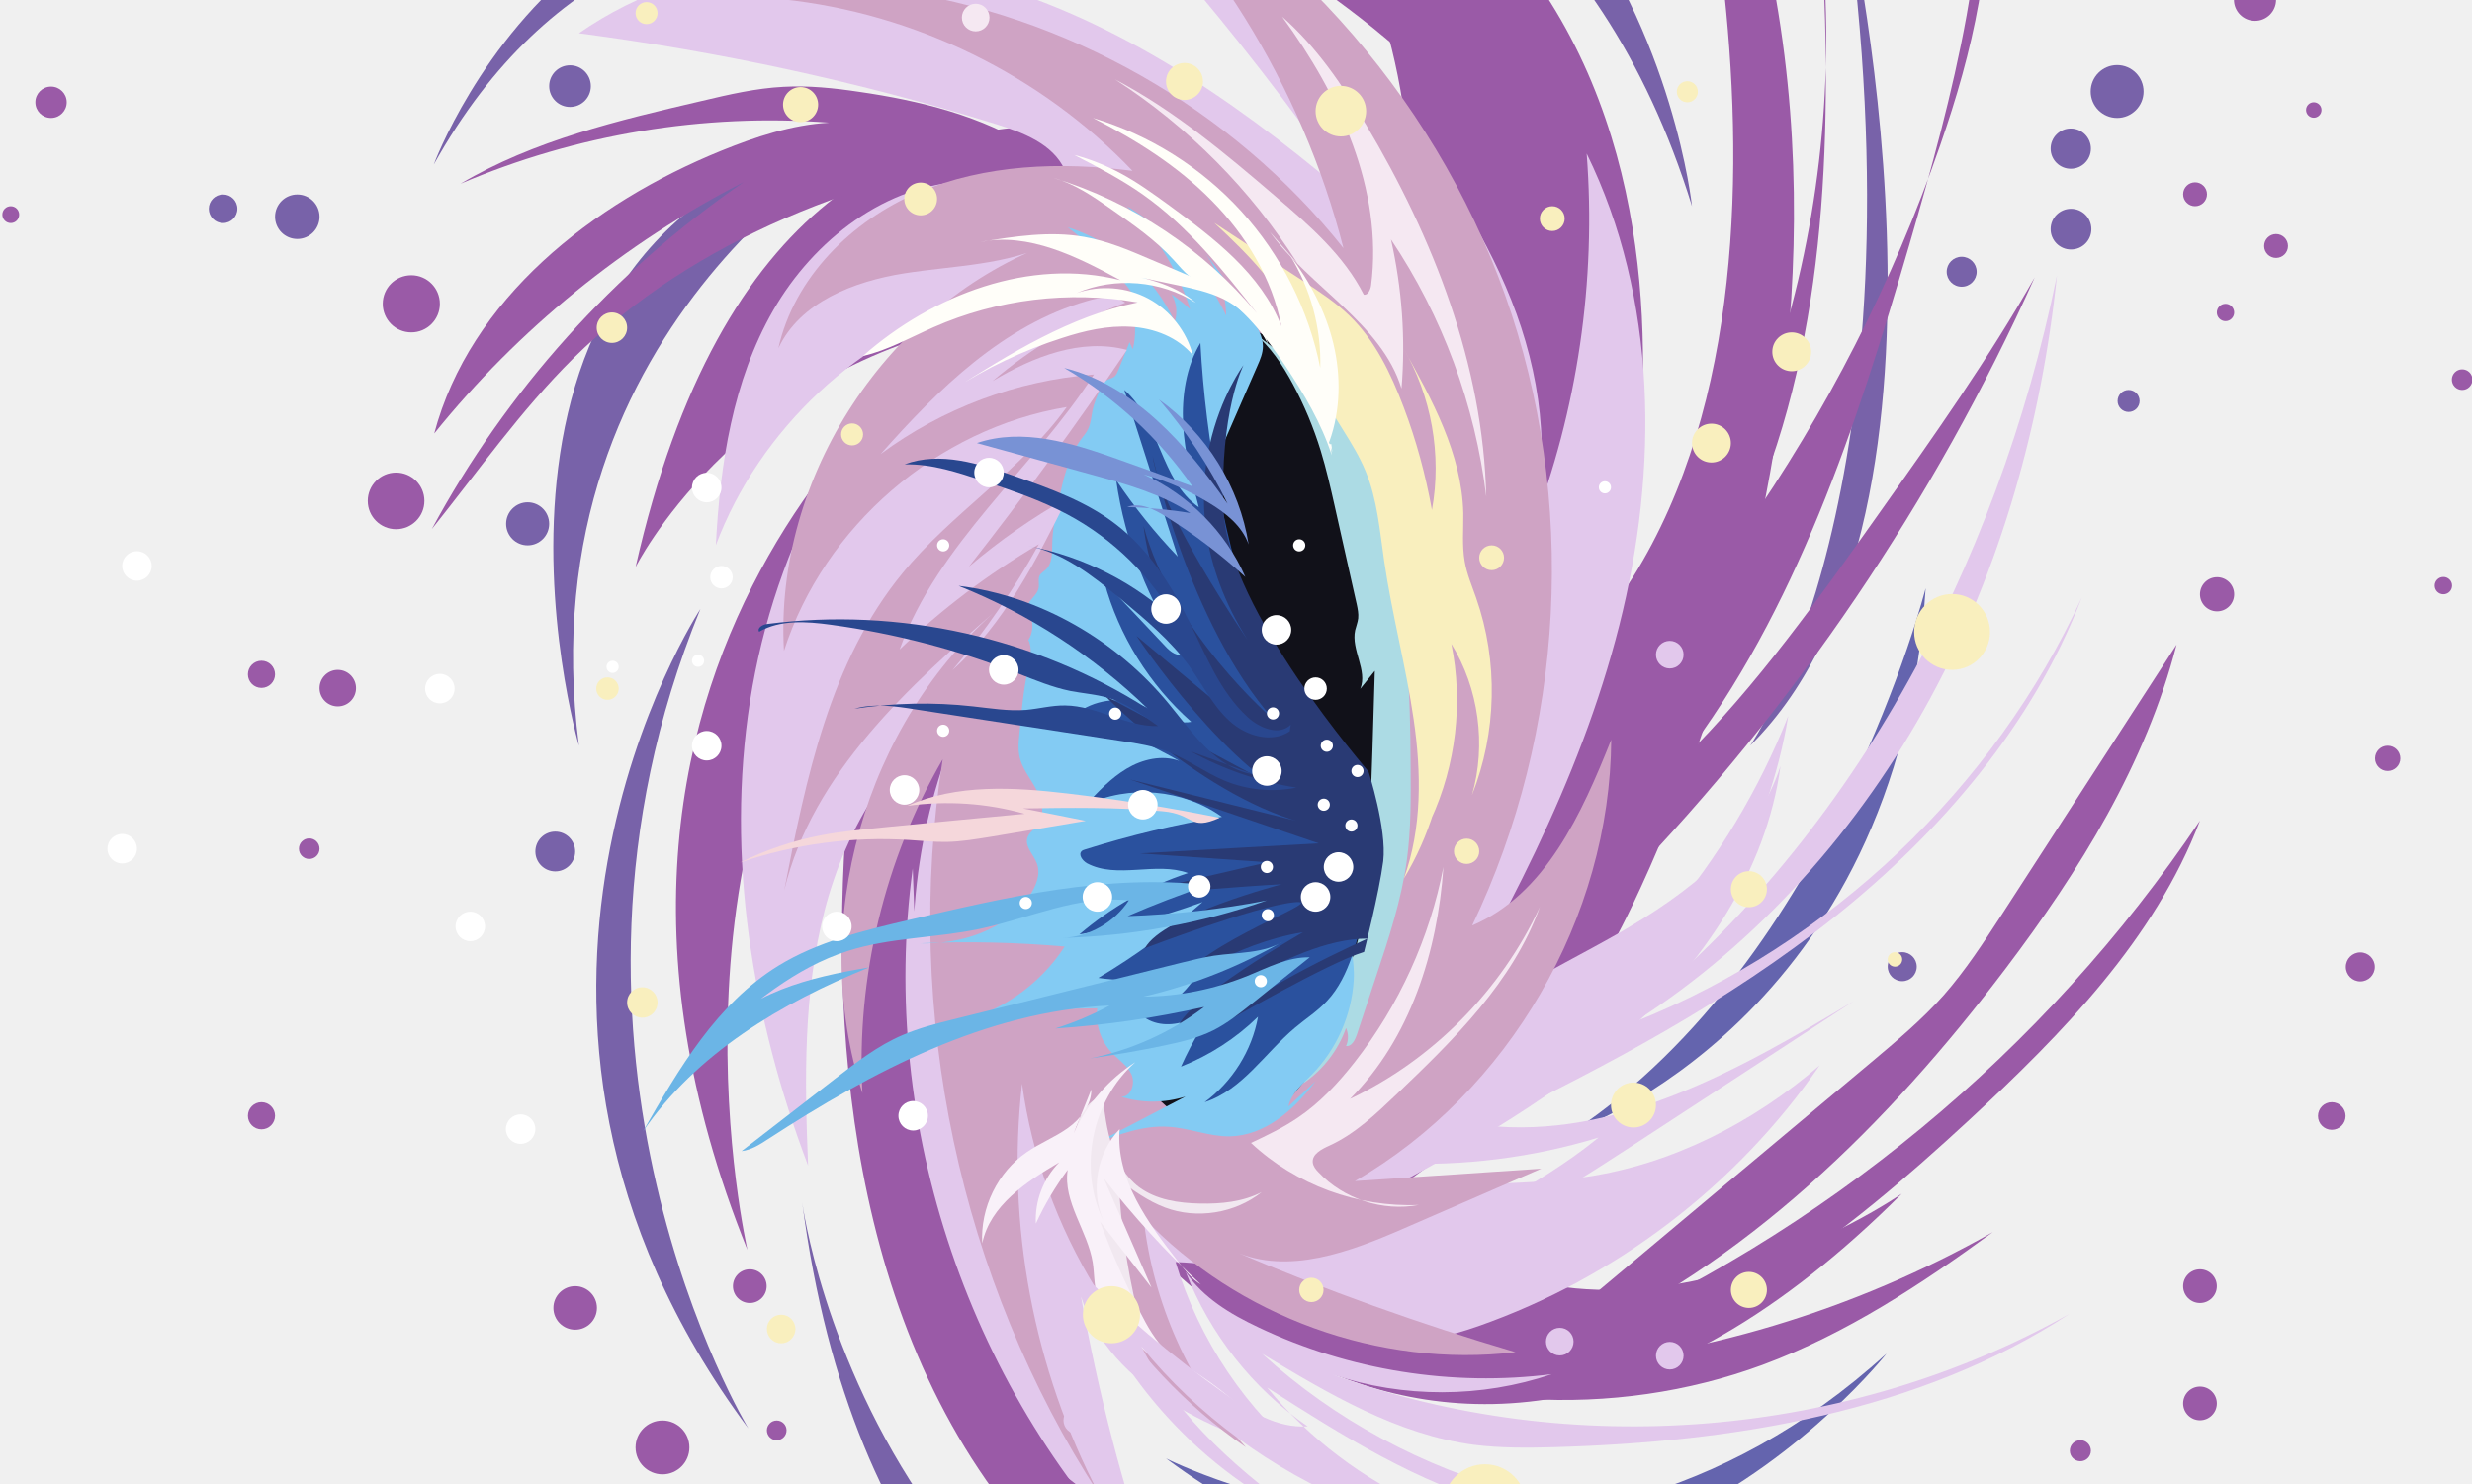
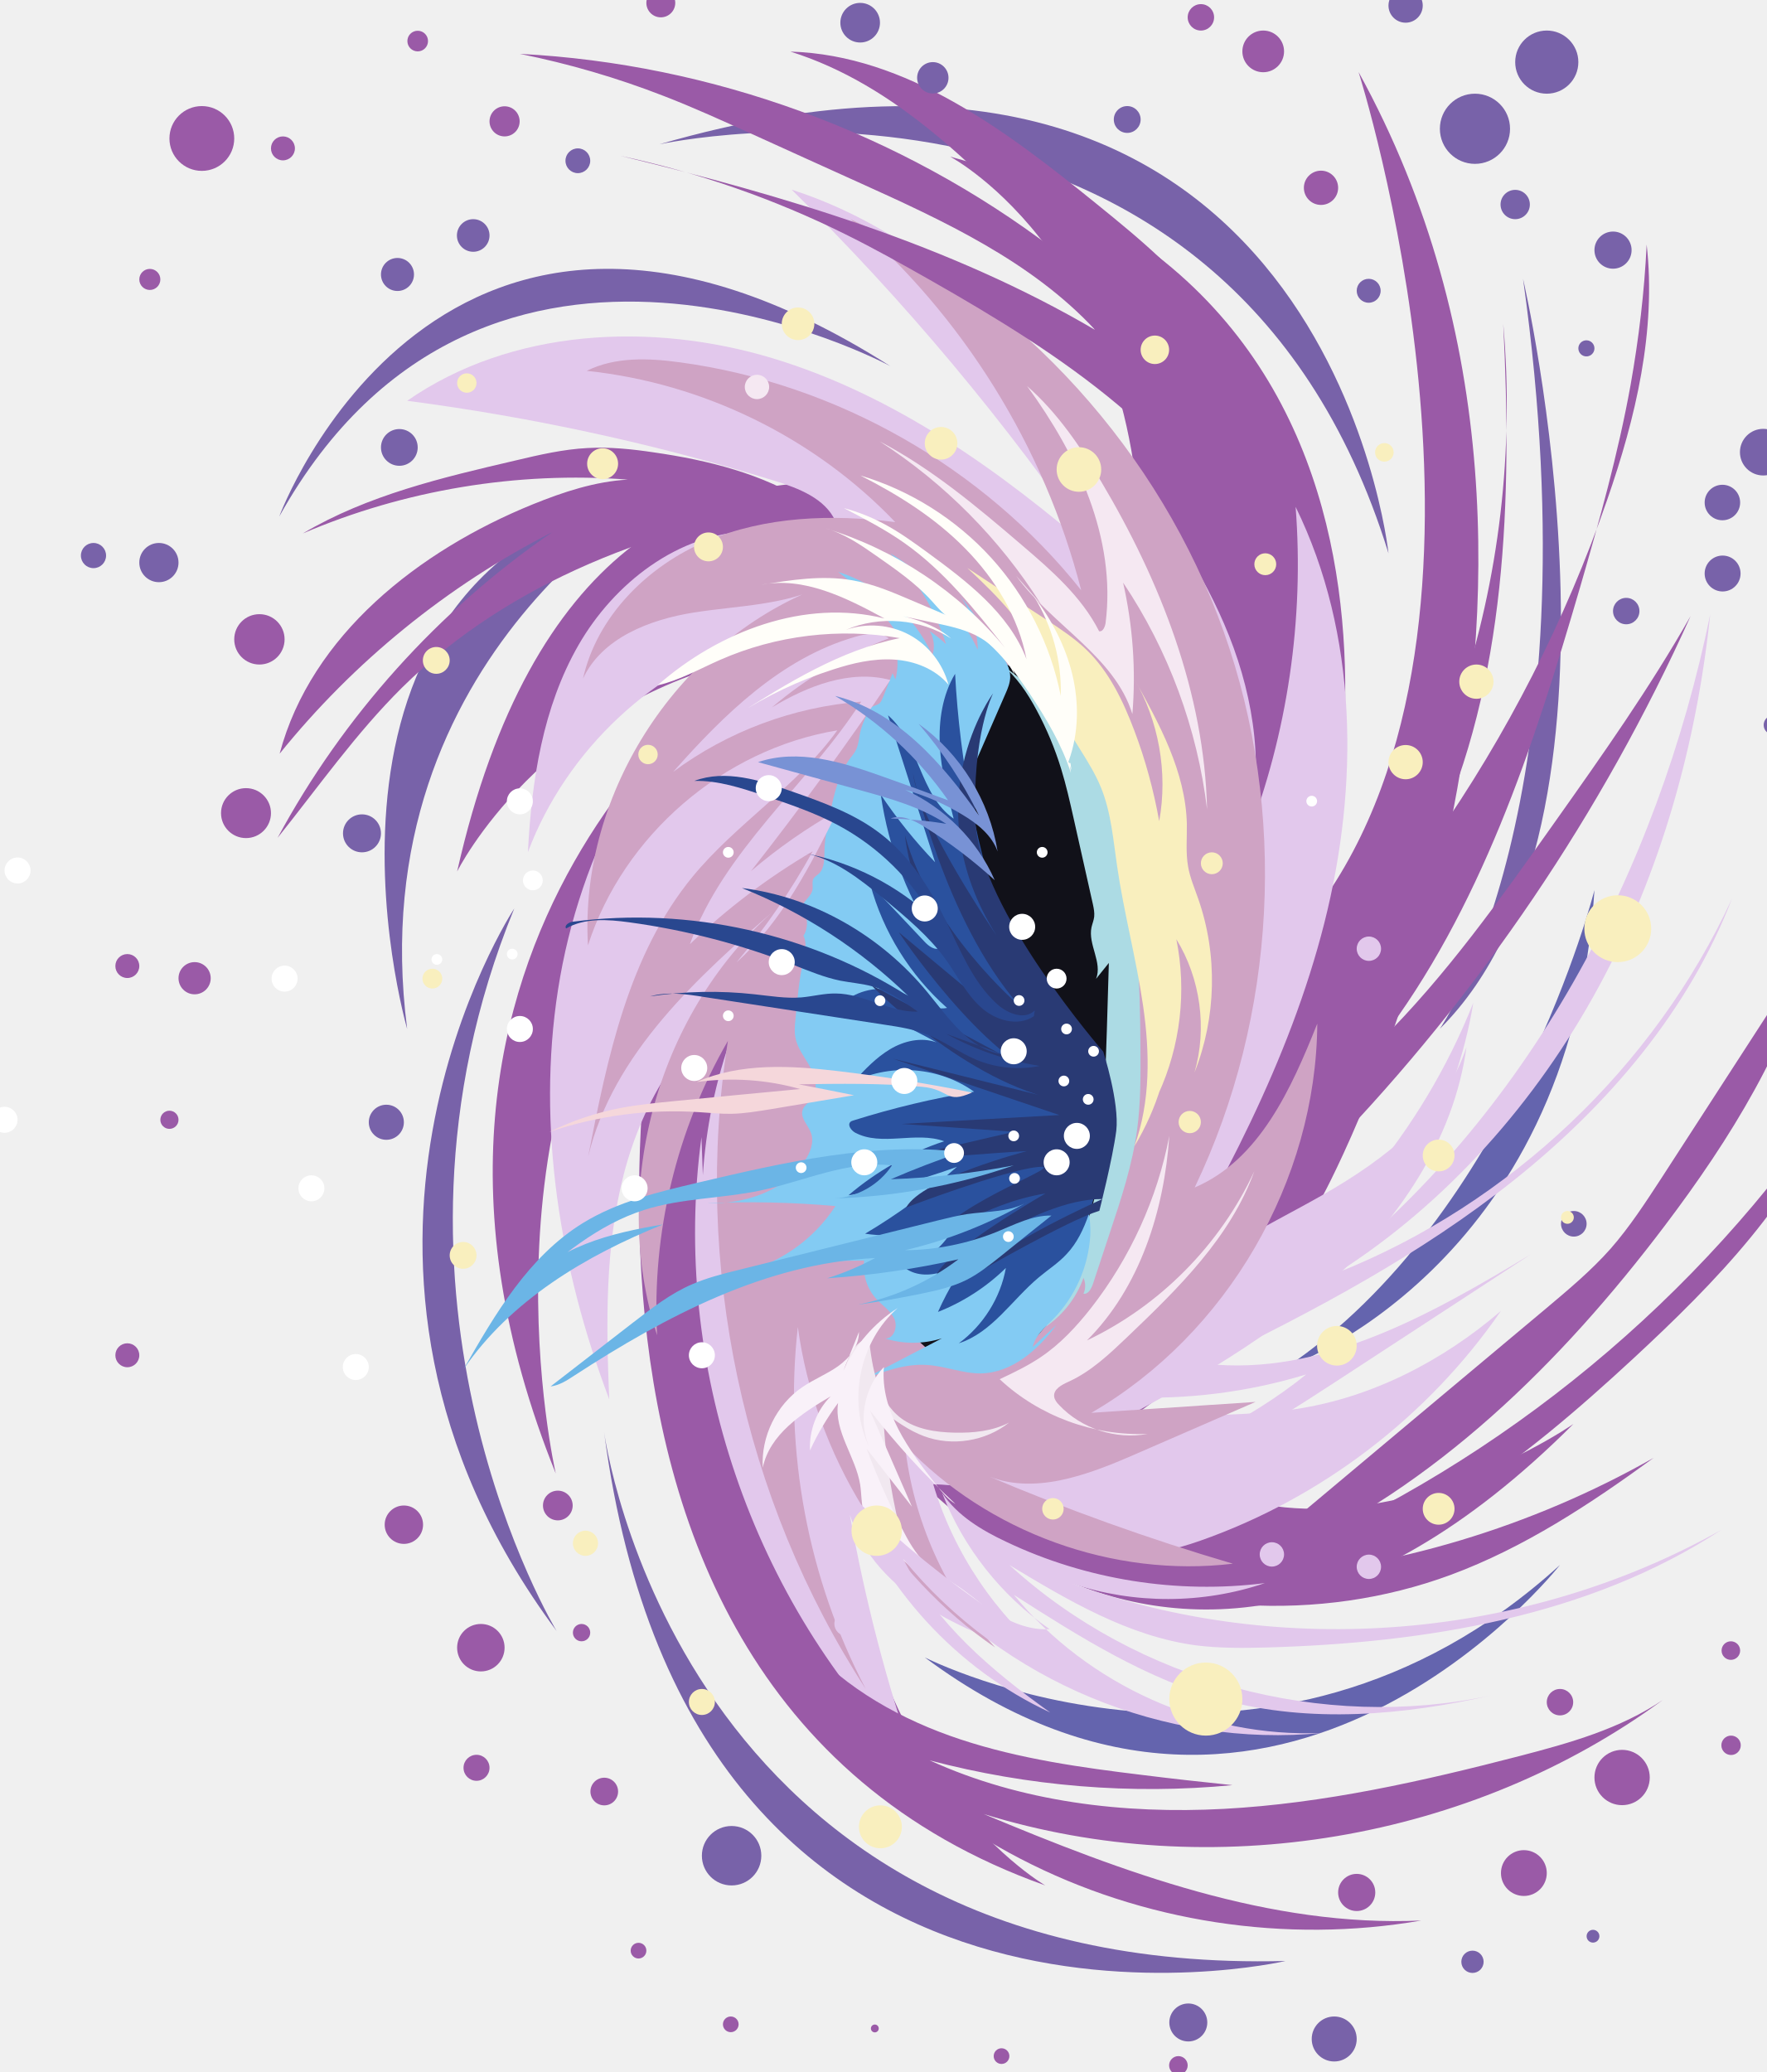
- <svg xmlns="http://www.w3.org/2000/svg" version="1.1" id="Layer_1" x="0px" y="0px" viewBox="0 0 1056 634" enable-background="new 0 0 1056 634" xml:space="preserve">
+ <svg xmlns="http://www.w3.org/2000/svg" version="1.1" id="Layer_1" x="0px" y="0px" viewBox="50 -180 856 1004" enable-background="new 50 -180 856 1004" xml:space="preserve">
  <g>
    <path fill="#9A5AA7" d="M691.3,398.8c0,0,156.9-289.7,17-543.9c0,0,84.2,264.4-20,405.3c0,0,86.6-292.7-177.9-364.3   c0,0,96.9,51.3,92.3,208.2c0,0-259.5-179.1-331.2,138.2c0,0,40.8-82.1,145-104.1c0,0-203,133.1-97.2,395.8   c0,0-41.9-181.1,59.7-296.9c0,0-105.8,395.8,177.5,496.5c0,0-109.2-63.1-95.6-237.2c0,0,141.6,223.5,351.5,13.6   c0,0-131.4,91.4-221.4,1.6C591,511.6,660.7,469.7,691.3,398.8z" />
    <path fill="#E2C8EC" d="M389.9,371C375,480.7,414.4,596.5,493.1,674.3c-13.6-39.2-24-79.4-31.3-120.3c12.7,39.8,57.7,58,97.6,70.3   c-27-21.8-47.3-51.9-57.2-85.1c21.3,0.6,42.4,6.6,60.8,17.1c10,5.7,19.5,12.9,30.8,15.3c12.5,2.7,25.6-0.8,37.7-5   c58.7-20.6,110.5-60.2,145.8-111.4c-28.3,24.3-62.7,42.1-99.6,47.6c-32.8,4.9-67.6,0.2-98.4,12.7c40-21.4,80.3-43.1,114.2-73.2   c33.8-30.2,61-70.1,67.1-115c-10.5,32.3-39.8,54.6-69.3,71.5c-29.5,16.8-61.6,30.9-84.9,55.7c35.2-59.1,68.4-120.5,85.3-187.2   s16.4-139.9-13.9-201.7c4.2,54.4-3.9,109.7-23.6,160.6c8.7-32.2,3.7-67-8.6-98c-12.3-31-31.5-58.8-51.7-85.3   C551.4-12.9,500.3-66.7,433.6-88.1c54.7,53.8,104.2,113,147.5,176.4c-46.5-40.2-97.8-76.9-156.7-94.7S297.8-20.9,247.3,14.2   c60.3,7.9,120,20.8,178.1,38.8c11.6,3.6,24.4,8.5,29.4,19.5c-11.9,7.6-27.3,4.6-41.4,5c-34.7,0.9-65.8,25-83.1,55.1   c-17.3,30.1-22.7,65.6-24.5,100.3c18.7-49.7,61.5-89.6,112.3-104.9c-53.8,40.7-87.3,104.9-97.7,171.5s0.9,135.4,24.8,198.5   c-1.5-36.6-2.1-73.8,7.1-109.2c9.2-35.4,29.4-69.4,61-87.9c-20.1,42.7-27.5,91.4-20.9,138.2" />
    <path fill="#CFA3C4" d="M402.7,324.4c-17,108.1,7.2,222.2,66.8,314C441.5,585,429.8,523,436.6,463c8.4,62,44,119.9,95.6,155.3   c-24.3-27.1-39.8-62-43.7-98.1c40.2,42.4,100.9,64.4,158.9,57.5c-40.8-12-80.9-26.4-120.1-43.1c23,10.3,49.6,0.2,72.7-9.9   c19.5-8.5,38.9-16.9,58.4-25.4c-26.5,1.8-53.1,3.5-79.6,5.3c65.8-38.1,109-112.6,109.5-188.6c-12.6,31.6-28.1,66.1-59.4,79.4   c39.8-83.2,45-182.3,14.1-269.2S545.5-34.4,462.1-73.8c54.4,46.7,94,110.3,111.8,179.8C526.4,46.3,455.3,5.9,379.7-4.4   c-15.3-2.1-31.6-2.8-45.4,4.1C390.7,5.6,444.7,32,483.8,73c-30.8-4-62.9-2.8-91.5,9.2c-28.6,12.1-53,36.4-59.8,66.6   c9.2-19.7,32.3-28.6,53.7-32c21.5-3.4,44.1-3.4,63.5-13.2c-70.1,25.6-119.1,100-114.8,174.5c17.1-53.3,65.6-95.1,120.8-104.2   c-19.4,27.1-49,45.2-70.1,70.9c-31,37.7-41.3,87.7-50.6,135.6c12.1-50.1,53.2-87.2,92.2-121c-58,49.5-82.3,135.1-58.8,207.6   C365.8,417.6,377.8,367.4,402.7,324.4z" />
    <ellipse fill="#111119" cx="522.7" cy="310.5" rx="72.1" ry="172.3" />
    <path fill="#ACDBE4" d="M587.3,286.6c-2.1,2.6-4.1,5.1-6.2,7.7c3.2-7.9-4-16.7-2.2-25c0.4-1.7,1.1-3.4,1.3-5.1c0.2-2-0.2-4-0.6-5.9   c-3.1-14-6.3-27.9-9.4-41.9c-1.8-8-3.6-16-6-23.8c-3-9.8-7-19.4-11.9-28.5c-4.4-8.2-9.7-16.2-17-22.1   c15.7,11.8,31.9,24.1,41.5,41.2c6.7,11.8,9.9,25.1,12.9,38.3c4.6,19.7,9.1,39.5,11.1,59.6c1.5,15.3,1.7,30.8,1.8,46.2   c0.1,13.4,0.2,26.8-1.6,40.1c-2.3,17-7.7,33.4-13.1,49.6c-2.8,8.4-5.5,16.7-8.3,25.1c-0.8,2.3-2.2,5.1-4.6,4.8   c1.1-2.4,1.1-5.3,0-7.7c-3.3,9.4-9.7,17.7-17.9,23.4c2.4-18.5,13.9-34.4,20.2-51.9c6.7-18.6,7.3-38.7,7.9-58.4   C586,330.3,586.7,308.5,587.3,286.6z" />
    <path fill="none" d="M447.8,269.1c-1-5.9-2.1-11.9-3.1-17.8" />
    <path fill="#83CBF3" d="M561.9,462c-8.9,12.1-21.5,23.2-36.6,23.5c-8.8,0.1-17.3-3.6-26.2-4.1c-10.8-0.7-21.3,3.3-31.3,7.2   c12.9-6.7,25.7-13.4,38.6-20.1c-8.8,2.8-18.6,2.9-27.4,0.1c4.3,0,6.1-5.9,4.3-9.7c-1.8-3.8-5.6-6.2-8.5-9.3   c-4.7-5-6.9-12.1-6.1-18.8c-20.8,0-41.5,2.1-61.8,6.4c19.5-4,37.2-16.1,47.9-32.8c-20.7-1.8-41.4-2.3-62.1-1.4   c17.9,0.6,37-5.7,47.1-20.3c2.8-4.1,4.9-9.3,3.1-13.9c-1.4-3.7-5.2-7.1-4-10.9c0.7-2.2,3-3.6,4.4-5.5c3.3-4.3,1.9-10.5-0.7-15.3   c-2.6-4.8-6.3-9.1-7.2-14.5c-0.5-2.7-0.3-5.6,0-8.3c0.9-9.8,1.8-19.6,3.9-29.3c0.8-3.9,1.8-8.1,0-11.6c1.6-2,2.3-6.7,1.2-9   c-0.6-1.2-1.5-2.3-1.8-3.7c-0.6-3.6,4.4-5.9,5-9.6c0.3-1.8-0.4-3.8,0.5-5.4c0.6-0.9,1.6-1.5,2.4-2.2c3-2.6,2.8-7.2,2.9-11.1   c0.1-6.2,1.4-12.3,2.7-18.3c2-9.3,4.1-19,9.8-26.7c1-1.3,2.1-2.6,2.8-4.1c1.2-2.5,1.4-5.3,1.9-8c0.7-3.2,2-6.2,3.3-9.1   c0.6-1.4,1.3-2.9,2.6-3.7c1-0.6,2.3-0.8,3.3-1.5c1-0.7,1.4-1.9,1.9-3c1.6-3.9,3.1-7.9,4.7-11.8c0.5,1,0.9,2,1.4,3   c1.5-5.5,1.3-12.9-0.6-18.3c1.5,2.2,3,4.3,4.5,6.5c0.2-6-3.4-11.4-7.1-16.1c-7.2-9-15.4-17.2-24.6-24.2c20,6.3,37.1,21.4,45.7,40.4   c1.3-3.8,0.8-8.2-1.3-11.7c2.8,1.9,5.4,4,7.9,6.3c-5.2-16.6-14.6-31.9-27-44c18.3,11.1,33.2,27.5,42.4,46.7   c-0.2-10.3-3.9-20.4-10.3-28.5c7.5,9.8,14.7,19.9,21.4,30.2c2.3,3.5,4.6,7.3,4.6,11.4c0,3-1.2,5.8-2.4,8.5   c-4.5,10.3-9,20.6-13.5,30.9c-2.5,5.8-5,11.6-6.2,17.7c-1.1,5.4-1,11-0.6,16.6c1.9,24.8,11.7,48.3,21.4,71.3   c1.3,3.2,2.7,6.3,4.6,9.2c3.5,5.1,8.8,8.6,13.2,12.9c5,4.9,9.1,10.7,13,16.4c3.8,5.5,7.6,11.1,9.7,17.4c2.1,6.3,2.1,13.6-1.4,19.3   c-9.2,14.8,2,33.2,1,50.6c-0.9,15-7.3,29.6-17.9,40.4c-4,4.1-8.8,8-10,13.6" />
    <path fill="none" d="M400.3,378.7c0-0.9,0-1.7,0-2.6" />
    <path fill="#2A519E" d="M537.6,273c-14.2-40.7-22.5-83.5-24.8-126.5c-6.2,10.3-8,22.8-7.4,34.8s3.7,23.8,6.7,35.4   c-16.5-11.4-16.7-37-31.8-50.1c7.6,23.7,15.2,47.5,22.8,71.2c-9.7-10.1-18.5-21.1-26.3-32.7c3.8,26.5,13.8,52.1,29,74.1   c-2.6,1.7-5.8-0.7-7.9-3c-8.7-9.2-17.4-18.5-26.2-27.7c6.2,23,19.3,44.1,37.2,59.9c-7.7,1.5-14.7-4.5-22-7.4   c-9-3.5-19.7-1.9-27.3,4c15.3,5.4,30.1,12.2,44.2,20.1c-7.4-2.7-15.8-0.7-22.5,3.3c-6.7,4-12.2,9.8-17.5,15.6   c18.4-8.9,41.6-6.9,58.2,5c-19.8,3.2-39.3,7.9-58.4,13.9c-0.5,0.2-1.1,0.3-1.5,0.7c-1.6,1.5,0.3,4.1,2.2,5.2   c12.9,6.9,29.5-0.8,43.2,4.2c-17,5.6-32.8,14.6-46.4,26.2c17.9-2.9,35.6-7.6,52.6-13.8c-13.8,12.1-28.7,23-44.5,32.4   c15,2.2,30.7,0,44.6-6.2c-4.7,10.7-14,19.2-25,23c5.4,3.9,13,3.7,19.1,1.1c6.1-2.6,11.2-7.3,16-11.8c-7.8,9.7-14.3,20.4-19.4,31.8   c12.2-4.8,23.5-12.1,32.9-21.3c-2.6,14.5-11,27.8-22.8,36.5c16.1-5.2,25.7-21,38.7-31.9c4.5-3.8,9.6-7,13.6-11.4   c5-5.3,8.2-12.1,10.6-19c9.9-27.9,7.5-61.2-11-84.3c-3.1-3.9-6.7-7.5-9.3-11.8c-4.2-7.1-5.5-15.5-8.3-23.3   C545.3,278.5,546.6,279.9,537.6,273z" />
    <path fill="#293A74" d="M584.6,329.6c0,0-60.1-69.1-61.9-111.3s8.5-62.3,8.5-62.3s-39.2,52.5,1.7,117.3c0,0-37.5-54.6-40.5-78.5   c0,0,14.9,70.8,51.6,112.6c0,0-43.1-36.7-55.5-82.7c0,0,5.1,63.1,69.1,107.1l-72.1-60.1c0,0,40.5,61,74.6,72.5L472,297.2   c0,0,46.1,47.8,93,56.3l-82.3-20.5l80.6,27.3l-76.4,4.3l54.6,3.8c0,0-49.1,11.1-57.6,14.1c0,0,52.5-4.3,63.6-4.7   c0,0-50.8,13.2-58.4,27.3c0,0,46.9-17.9,63.6-19.6c16.6-1.7-38.8,16.2-51.6,36.3c0,0,26-18.8,55.5-23.5c0,0-49.9,28.6-53.3,40.5   c0,0,47.1-38,80.9-37.8c0,0-49.4,22-61.3,36.1c0,0,44.5-25.8,59.8-30.4c0,0,6.4-25,8.2-38.8C592.5,354.1,584.6,329.6,584.6,329.6z" />
    <path fill="#F9EFBE" d="M611.3,350.1c10.7-23.3,13.8-49.9,8.7-75c11.7,19,15,43.1,8.8,64.6c10.6-26.7,11.3-57.1,1.8-84.2   c-1.8-5.2-4-10.3-4.9-15.6c-1.2-6.8-0.5-13.7-0.6-20.6c-0.6-25.4-13.4-48.7-25.8-70.9c12.2,20.7,16.7,45.9,12.4,69.5   c-2.7-15-6.7-29.8-12.1-44c-5.4-14.3-12.2-28.5-23.2-39.1c-5.8-5.6-12.7-10.1-19.5-14.6c-12.7-8.3-25.5-16.6-38.2-25   c14.7,13.6,29.2,28.3,36.7,46.8c3.3,8,5.2,16.5,8.6,24.4c5.4,12.2,14.3,22.6,19.4,35c5,12.1,6,25.4,7.9,38.3   c3.3,22.7,9.3,44.9,12.6,67.7c3.3,22.7,3.6,46.4-4.2,68c10.9-18.1,17.3-38.9,18.3-60.1" />
    <path fill="#F1E8F0" d="M458.1,482.9c-1.3,16.9,6.4,33.1,13.8,48.3c4.6,9.4,9.2,18.9,13.8,28.3c-4.4-18.2-7-36.8-7.8-55.5   c6.2,4.6,12.6,9.2,19.8,11.9c13.6,5.1,29.9,2.5,41.3-6.6c-8.1,4.2-17.4,5.1-26.5,4.9c-9.1-0.2-18.6-1.6-25.9-7   c-11.5-8.7-14-24.6-15.6-39c-6.8,2-10.5,9.3-11.7,16.2c-1.2,6.9-0.5,14.2-2.2,21" />
    <path fill="#F5E8F2" d="M606.1,514.8c-26.1,1.1-52.6-8.6-71.7-26.5c6.8-3.2,13.7-6.5,19.9-10.7c9.4-6.3,17.3-14.8,24.3-23.7   c19-24.3,32.2-53.2,38-83.5c-2.5,36.3-14.2,73.4-39.9,99.1c35.4-16.8,64.6-46.4,81.1-82c-11.5,32-36.8,56.7-61.4,80.2   c-8.7,8.3-17.6,16.8-28.6,21.8c-3.3,1.5-7.4,3.6-7,7.2c0.2,1.6,1.3,3,2.4,4.1C574,512.3,590.7,517.7,606.1,514.8z" />
    <path fill="#F5E8F2" d="M554.3,112.6c-19.9-31.5-46.7-58.5-78-78.7c25.2,13.2,47.2,31.7,68.8,50.2c14.3,12.2,29,25,37.5,41.8   c1.8,0.3,2.8-2.1,3.1-3.9c5.3-41-13.6-81.5-38-114.9c14.7,12.9,25.8,29.3,35.8,46.1c28.8,48.4,50.1,102.7,51.4,159   c-4.7-39.1-18.7-77.1-40.7-109.9c4.7,20.8,6.3,42.4,4.5,63.7C590.1,138,559.7,123,542.4,99" />
    <path fill="#E2C8EC" d="M376.2,194c26.4-19.6,58.3-31.5,91.1-34c-26.1,40.5-66.7,72.1-83,117.5c18-17.3,38-32.4,59.5-45   c-10.5,19.1-22.9,37.1-36.9,53.8c22.1-19.8,35.9-47.1,49.1-73.6c-14.9,8.4-29.1,18.3-42.1,29.4c23.6-30.1,46.1-60.9,67.5-92.6   c-19.5-5.2-40.1,2.9-57.4,13.3c16.8-14.3,36-25.7,56.7-33.5c-4.6-3.3-11-2.3-16.4-0.7C428.6,138.9,400.8,166.2,376.2,194z" />
    <path fill="#6464AE" d="M498.1,623.1c0,0,165.8,84.5,307.8-44.8C805.9,578.3,670.2,751.1,498.1,623.1z" />
    <path fill="#6464AE" d="M672.9,482.8c0,0,138.2-48,149.7-231.5C822.6,251.3,782.7,409.2,672.9,482.8z" />
    <path fill="#7862A9" d="M376.2,55c0,0-152.6,80.6-128.9,263.6C247.3,318.6,180.7,89.5,376.2,55z" />
    <path fill="#7862A9" d="M299.2,260.2c0,0-112.6,171,20.5,350.1C319.7,610.3,221.8,449.1,299.2,260.2z" />
    <path fill="#7862A9" d="M342.7,513.8c0,0,34.6,264.1,330.2,256.4C672.9,770.3,385,837,342.7,513.8z" />
    <path fill="#7862A9" d="M747.7,318.5c0,0,76.1-108.8,40.3-363.4C788-44.9,849.4,217.5,747.7,318.5z" />
    <path fill="#7862A9" d="M722.8,88.1c0,0-30.7-291.6-353.2-198.2C369.6-110.1,643.1-170,722.8,88.1z" />
    <path fill="#7862A9" d="M481.4-2.6c0,0-196.3-106.2-296.1,72.9C185.3,70.3,263.3-141.3,481.4-2.6z" />
    <path fill="#6BB5E6" d="M534.9,428.7c-5.3,4.2-10.6,8.5-16.6,11.5c-6.6,3.3-13.9,5-21.1,6.5c-10.5,2.2-21,4-31.6,5.5   c17.6-3.5,34.5-11.1,48.8-22c-20.9,4.7-42.2,7.8-63.6,9.2c8-2.5,15.8-5.8,23.2-9.8c-52.8,2.5-101.5,28.2-145.8,57   c-3.5,2.3-7.2,4.7-11.4,5.2c13.3-10.3,26.6-20.6,39.9-30.9c9.1-7,18.3-14.2,28.9-18.7c7-3,14.4-4.9,21.7-6.7   c32.6-8.1,65.2-16.2,97.8-24.3c4.5-1.1,9-2.2,13.5-2.9c10.2-1.5,21.2-0.8,29.9-6.3c-18.7,10.8-39,18.9-60,23.8   c15.2-0.1,30.4-3.2,44.5-8.9c8.6-3.5,17.2-8.1,26.5-7.9C551.3,415.5,543.1,422.1,534.9,428.7z" />
    <path fill="#6BB5E6" d="M303.6,444.5c17.7-15.4,36.1-31.1,58.5-38.2c18.1-5.8,37.6-5.5,56.2-9.4c21.3-4.5,42.2-14.6,63.9-12.2   c-6.2,9.4-17,15.6-28.3,16c29.7-0.8,59.2-6.2,87.3-16c-19.6,3.8-39.6,6-59.5,6.7c11.3-4.9,22.8-9.3,34.4-13.2   c-42.9-5-86,5-128.1,14.9c-19.2,4.5-38.7,9.2-55.5,19.5c-26.3,16.2-42.6,44.1-57.9,70.9c22.8-33.4,59.2-55.1,96.7-70.2   C346.1,417.5,318.8,424,303.6,444.5z" />
    <path fill="#29478F" d="M551,312.4c0.1-0.9,0.2-1.8,0.4-2.8c-4.9,4.9-13.3,1.5-18.4-3.2c-11.8-10.8-17.8-26.3-24.9-40.7   c-7.7-15.7-17.4-30.9-31.3-41.6c-12.6-9.8-28-15.3-43.1-20.6c-15.3-5.4-32.1-10.8-47.3-5.1c11.7-0.3,23,3.5,34.1,7.2   c12.1,4.1,24.3,8.2,35.5,14.2c19.5,10.4,35.9,26.5,46.6,45.8c-17.4-16.5-39.7-27.9-63.3-32.3c14.9,2.7,27.4,12.7,39.1,22.3   c10.8,9,21.8,18.1,30,29.5c5.5,7.7,9.7,16.4,16.7,22.8C532.1,314.4,543.2,317.7,551,312.4z" />
    <path fill="#29478F" d="M535.9,330.9c-16.1-2.2-26.3-17.7-36.6-30.2c-22.3-27.1-54.9-46.1-89.8-50.4c30.1,12,57.7,30,80.9,52.6   c-47.8-30.6-106.4-43.6-162.7-36.3c-1.9,0.2-4.4,1.7-3.4,3.3c9-5.2,20.2-4.4,30.5-3c27.3,3.7,54.2,10.7,79.8,20.7   c7.4,2.9,14.8,6,22.6,7.6c5.2,1,10.6,1.4,15.7,2.8c8.1,2.3,15,7.3,21.8,12.2c-13.6,0.4-26.1-8.7-39.7-8.8   c-5.6-0.1-11.1,1.4-16.7,1.9c-7.5,0.6-15.1-0.7-22.6-1.5c-16.9-1.9-34-1.5-50.7,1c8.5-2.4,17.5-1.1,26.2,0.3   c29.3,4.5,58.6,9,87.9,13.5c6.7,1,13.5,2.1,19.9,4.6c8.3,3.2,15.6,8.7,23.8,12.2c9.7,4.1,20.7,5.2,31,3.1   c-15.8-2.5-31.2-7.8-45.2-15.5" />
    <path fill="#F5D7DB" d="M521,349.4c-21.5-4.4-43.2-7.8-65-10.4c-23-2.7-47.3-4.1-68.4,5.3c16.7-2.3,33.9-1.2,50.1,3.4   c-20.2,1.9-40.3,3.8-60.5,5.8c-8.9,0.9-17.8,1.7-26.6,3.4c-11.9,2.3-23.5,6.2-34.4,11.6c23.2-7.9,48-11.2,72.5-9.6   c5.2,0.3,10.5,0.9,15.7,0.8c6.3-0.1,12.6-1.2,18.9-2.2c13.5-2.3,27-4.5,40.5-6.8c-8.9-1.8-17.9-3.6-26.8-5.3   c19.9-0.3,39.8-0.6,59.6,1.2C510.5,347.8,508,355.2,521,349.4z" />
    <path fill="#7892D5" d="M488.6,202.7c9.8,2.8,19.1,6.8,27.8,12.1c7.2,4.3,14.2,9.9,17,17.8c-3.9-24.6-18-47.4-38.3-61.9   c11.6,13.5,21.5,28.5,29.3,44.5c-17.7-25.3-39.8-50.6-69.8-58c21.7,12.6,40.5,30,54.8,50.6c-10.7-4-21.4-7.9-32.2-11.7   c-19.3-6.9-40.5-13.4-59.9-6.8c16.5,4.5,33,9.1,49.5,13.6c14.5,4,29.2,8.1,41.7,16.3c-8.9-1.5-17.9-2.3-27-2.6   c5.4-2.1,11.4,0.9,16.4,4c12.1,7.6,23.5,16.2,34.1,25.9C523.6,227.3,507.8,211.4,488.6,202.7z" />
    <path fill="#F9F1F9" d="M466.2,465.4c0.1,6.7-4.6,12.7-10.1,16.6c-5.5,3.9-11.9,6.4-17.4,10.2c-12.5,8.5-20,23.9-19.1,39   c3.3-16.1,18.8-26.3,32.9-34.6c-6.8,6.8-10.5,16.6-10,26.2c3.7-8.1,8.3-15.8,13.6-23c-2.1,13.7,8.5,26,10.7,39.6   c0.7,4.6,0.5,9.4,1.8,13.8c2,6.9,7.4,12.1,12.6,17c12.3,11.3,25.4,22.2,40.8,28.5c3,1.2,6,2.3,8.9,3.7c5.8,2.9,10.8,7.5,14.3,12.9   c-10.3-9.9-20.6-19.9-32.5-27.7c-4.9-3.2-10-6.1-14.2-10.1c-5-4.8-8.4-10.9-11.5-17c-6.5-12.5-12.2-25.4-17.1-38.6   c7.3,9.4,14.7,18.8,22,28.2c-6.8-15.6-13.6-31.1-20.4-46.7c12.6,16.2,26.5,31.4,41.5,45.4c-3.8-2.3-6.6-5.9-9.4-9.4   c-13.2-16.8-27.1-35.8-25.3-57c-9.7,10.1-12.6,26.2-7,39c-10.8-22.2-4.9-51.3,13.7-67.6c-11.4,7.3-20.7,18-26.3,30.3" />
    <path fill="#FFFEF9" d="M520.9,123.3c-9.9-4.2-19.8-8.4-29.7-12.6c-9.1-3.9-18.3-7.8-28.1-9.5c-14.7-2.6-29.7-0.2-44.4,2.2   c20.7-4.2,41.3,6.2,59.9,16.3c-38.5-9.7-80.1,6.1-110,32.4c10.6-2.4,20.2-7.9,30.2-12.3c27.2-12,57.9-15.7,87.2-10.6   c-28.8,5.8-54.4,21.8-79.3,37.5c14.6-9.5,30.4-17,47-22.3c9.5-3.1,19.4-5.4,29.4-4.8c10,0.6,20.1,4.5,26.5,12.2   c-2.7-10.2-9.7-19.2-19-24.2c-9.3-5-20.7-5.9-30.7-2.4c16.3-7,36.1-5.4,51,4.2c-9.7-8.4-23-11-35.6-13.4c9.3,2,18.6,3.9,27.9,5.9   c6.5,1.4,13.1,2.8,19.1,5.7c8.4,4.1,15.4,11.1,19.4,19.6c-3.9-15-19-23.8-32.7-30.9" />
    <path fill="#FFFEF9" d="M568.7,189.7c-0.6,0.4-1.3-0.6-0.8-1.1c4.8-13.3,5-28,1.7-41.8c-3.3-13.7-10-26.5-18.6-37.8   c8.9,14.3,13.5,31.3,13,48.2c-4.9-24.8-16.7-48.2-33.7-66.9c-17-18.7-39.2-32.7-63.4-39.9c18.5,9.4,36.3,20.6,50.8,35.4   c14.6,14.8,25.8,33.3,29.7,53.6c-8.6-22.4-29-37.8-48.4-52c-6.5-4.7-13.1-9.5-20.2-13.3c-6.3-3.4-13-6.1-19.9-7.9   c10,5.2,20.1,10.4,29.3,16.9c19.3,13.6,34.2,32.3,48.8,50.8C514.5,106.7,483.8,86.3,450,76c9,2.5,16.9,7.9,24.6,13.3   c9.4,6.6,19,13.2,26.7,21.7c2.2,2.4,4.3,5,6.9,7.1c3,2.3,6.5,3.9,9.8,5.7c13.2,7.4,22.6,19.9,31,32.4c8,12,15.5,24.6,19.9,38.3   C567.6,185.7,570,198.5,568.7,189.7z" />
    <path fill="#9A5AA7" d="M185.5,185.2c35.9-44.5,81.2-81.4,132.2-107.4c-55.3,37.9-101.4,89.2-133.2,148.2   c19.7-24.6,37.9-50.6,60.3-72.8c52.2-51.6,124.5-78.8,197.1-89.4c-22.4-14.3-48.8-20.8-75.1-24.6c-10.7-1.6-21.5-2.7-32.2-2.1   c-11.7,0.6-23.3,3.3-34.7,6c-35.6,8.3-71.8,16.8-103.2,35.4C246,57.4,300.6,48.3,354.2,52.4c-15.9,0.9-31.3,6-46.1,12   C253,86.8,200.8,127.7,185.5,185.2z" />
    <path fill="#9A5AA7" d="M581.6-81c-43.8-35.5-92.3-72.3-148.6-74c51.3,16.1,90.5,56.6,127.5,95.7c-74.2-56.4-165.5-89.8-258.6-94.6   c23.8,4.8,47.1,11.6,69.7,20.4c14.5,5.6,28.7,12.1,42.9,18.5c17.1,7.8,34.2,15.5,51.4,23.3c41.4,18.7,83.9,38.3,114.8,71.6   c-70.7-41.5-150.5-65-230.1-84.4c37.7,8.1,74.3,20.8,108.8,37.9c14,6.9,27.7,14.6,41.3,22.3c63,35.8,128.3,78.1,157,144.7   c9.8-2.9,15.7-13.3,16.6-23.5S672.1,56.7,669,47c-7.9-24.9-16.1-50.2-30.7-71.8C623.3-47,602.3-64.2,581.6-81z" />
    <path fill="#9A5AA7" d="M757.1,158.6c-14.2,42.6-34.7,83.1-45.6,126.6c-3.2,12.7-5.5,25.6-7.8,38.5c-3.2,17.8-6.4,35.6-9.6,53.4   c72.7-75.3,132.2-163.2,175.1-258.6c-19.7,34.7-42.8,67.4-65.9,100c-26.2,37-52.6,74.3-84.8,106.2c49-64.1,74.5-142.6,97.1-220   c9.4-32.4,18.5-64.9,24.5-98.1c4-22.5,6.7-45.2,7.8-68.1c4.7,41.8-5.3,83.9-19.1,123.6c-20.2,58.4-48.6,114-84,164.7   c35.4-77.2,37.9-165.1,33.6-249.9C783.8,38.1,776.5,100.4,757.1,158.6z" />
    <path fill="#9A5AA7" d="M669.4,574.2c76-33.6,137.2-94,187.3-160.3c31.7-41.9,60-87.6,73.1-138.5c-24.9,38.5-49.8,77-74.7,115.4   c-7.7,11.8-15.4,23.7-24.7,34.3c-9.4,10.6-20.3,19.7-31.1,28.8c-43.8,36.7-87.6,73.3-131.3,110c-5.9,5-11.9,10-18.7,13.7   c-28.6,15.7-64.2,5.7-94.6-6.3c60.7,31,134.4,35.4,198.3,11.8c35.6-13.2,67.6-34.3,98.3-56.7C792.1,560,725.4,580,657.7,584.6   c71.3-9.4,130.8-57.4,183.6-106.2c39.8-36.9,79.2-77.1,98.5-127.8C873.7,449.1,778.6,527.8,669.4,574.2z" />
    <path fill="#9A5AA7" d="M738.7,750.6c-73.3,3.3-144.4-23.3-212-51.6c110.3,34.1,236.2,12.9,329.2-55.4   c-20.7,14.1-45.4,21-69.6,27.3c-47.1,12.2-94.8,23-143.3,25.6c-48.5,2.6-98.2-3.3-142.5-23.5c47.7,12.6,97.6,16.7,146.7,12   c-14.5-1.5-29-3.1-43.4-4.9c-29.8-3.6-59.7-7.8-88.2-17.2c-28.5-9.4-55.7-24.5-75.6-46.9c-10.8-12.2-19.4-26.5-32-36.8   c28.5,60.3,77.3,110.8,136.5,141.5S673,762,738.7,750.6z" />
    <path fill="#E2C8EC" d="M558.9,649.8c-45.3-21-81.6-60.6-98.7-107.6c19.4,19.4,40.4,37.1,62.7,53c10.6,7.6,22.6,15.1,35.7,14.2   c-23.4-16.2-41.8-39.4-52.1-66c7.3,11,19.2,18.1,31.1,23.7c38.7,18.4,82.8,25.4,125.3,20c-30,10.2-63.4,10.3-93.5,0.2   c102.1,36.9,220,27.2,314.7-26c-64.3,42.1-143.5,54.8-220.3,57c-11.3,0.3-22.7,0.4-34-1c-32.8-4.3-62.2-21.8-90.6-38.9   c61.8,56.5,151.6,80.7,233.5,63.1c-42.7,9.7-87.7,13.6-129.9,2.3c-36.7-9.8-69.5-30.5-101.5-51c35.8,43.8,92.9,69.4,149.4,66.9   c-76,7.6-154.9-25.1-203.1-84.4C503.3,606.5,530.7,629.7,558.9,649.8z" />
    <path fill="#E2C8EC" d="M635.8,458c57.6-35.1,103.3-89.4,128.1-152.1c-8.4,51.2-35.1,99.2-74.2,133.3   c100.5-77.6,163.5-197.1,189-321.5c-6.6,62.8-23.9,124.9-54,180.4s-73.2,104.5-126.4,138.5c83.5-33.3,153.4-99.6,191-181.3   c-20.9,54.3-60,100.1-105.5,136.4c-45.5,36.3-97.3,63.7-149.6,89.1c56.2,6.3,109.2-23.9,157.7-53.1c-32,20.9-64,41.8-96,62.7   c-32.7,21.3-67.2,43.3-106.2,46.1c32.8-13.4,65.6-28.1,93.2-50.5c-28.2,8.6-57.8,12.3-87.2,11c30.2-13,55.5-36.9,70.3-66.2" />
    <circle fill="#9A5AA7" cx="175.7" cy="129.8" r="12.2" />
    <circle fill="#9A5AA7" cx="169.2" cy="214" r="12.1" />
    <circle fill="#9A5AA7" cx="947.1" cy="253.9" r="7.3" />
    <circle fill="#9A5AA7" cx="690.1" cy="-89" r="8.3" />
    <circle fill="#9A5AA7" cx="662.1" cy="-155.1" r="10.1" />
    <circle fill="#9A5AA7" cx="631.9" cy="-171.6" r="6.4" />
    <circle fill="#9A5AA7" cx="805.9" cy="644.8" r="6.4" />
    <circle fill="#9A5AA7" cx="707.4" cy="737" r="9" />
    <circle fill="#9A5AA7" cx="788.4" cy="727.6" r="11.1" />
    <ellipse fill="#9A5AA7" cx="785" cy="745.9" rx="3.4" ry="0" />
    <circle fill="#9A5AA7" cx="836" cy="681.3" r="13.4" />
    <circle fill="#9A5AA7" cx="888.7" cy="619.8" r="4.5" />
    <circle fill="#9A5AA7" cx="939.8" cy="599.6" r="7.2" />
    <circle fill="#9A5AA7" cx="888.8" cy="665.7" r="4.7" />
    <circle fill="#9A5AA7" cx="939.8" cy="549.5" r="7.2" />
    <circle fill="#9A5AA7" cx="996.1" cy="476.8" r="5.9" />
    <ellipse fill="#9A5AA7" cx="1002.1" cy="525.2" rx="0" ry="0.6" />
    <ellipse fill="#9A5AA7" cx="1025.4" cy="419.6" rx="1.9" ry="0" />
    <circle fill="#9A5AA7" cx="111.7" cy="288.1" r="5.8" />
    <circle fill="#9A5AA7" cx="132.1" cy="362.6" r="4.4" />
    <circle fill="#9A5AA7" cx="144.3" cy="294" r="7.8" />
    <ellipse fill="#9A5AA7" cx="129.9" cy="202" rx="2.2" ry="0" />
    <circle fill="#9A5AA7" cx="294.5" cy="-121.2" r="7.3" />
    <circle fill="#9A5AA7" cx="252.4" cy="-160.1" r="5" />
    <circle fill="#9A5AA7" cx="370.2" cy="-178.6" r="7" />
    <circle fill="#9A5AA7" cx="328.3" cy="-196.7" r="4.3" />
    <circle fill="#9A5AA7" cx="147.8" cy="-112.9" r="15.7" />
    <circle fill="#9A5AA7" cx="245.7" cy="558.8" r="9.3" />
    <circle fill="#9A5AA7" cx="283" cy="618.4" r="11.5" />
    <circle fill="#9A5AA7" cx="280.9" cy="676.6" r="6.3" />
    <circle fill="#9A5AA7" cx="320.3" cy="549.5" r="7.2" />
    <circle fill="#9A5AA7" cx="331.8" cy="611.1" r="4.2" />
    <circle fill="#9A5AA7" cx="342.8" cy="688.1" r="6.7" />
    <circle fill="#9A5AA7" cx="359.4" cy="765.2" r="3.8" />
    <circle fill="#9A5AA7" cx="404.1" cy="800.9" r="3.8" />
    <circle fill="#9A5AA7" cx="473.9" cy="802.9" r="1.9" />
    <circle fill="#9A5AA7" cx="535.3" cy="816.3" r="3.8" />
    <circle fill="#9A5AA7" cx="621" cy="820.8" r="4.5" />
    <circle fill="#9A5AA7" cx="1008.3" cy="413.1" r="6.2" />
    <circle fill="#9A5AA7" cx="1020" cy="324" r="5.4" />
    <rect x="954.4" y="194.5" fill="#9A5AA7" width="0" height="0" />
    <circle fill="#9A5AA7" cx="950.7" cy="133.5" r="3.7" />
    <circle fill="#9A5AA7" cx="937.7" cy="83" r="5.1" />
    <circle fill="#9A5AA7" cx="581.4" cy="-189" r="3.4" />
    <circle fill="#9A5AA7" cx="187.1" cy="-108.1" r="5.8" />
    <circle fill="#9A5AA7" cx="122.6" cy="-44.6" r="5.1" />
    <circle fill="#9A5AA7" cx="20.8" cy="-39" r="5.6" />
    <circle fill="#9A5AA7" cx="21.8" cy="43.7" r="6.7" />
    <circle fill="#9A5AA7" cx="4.6" cy="91.7" r="3.6" />
    <ellipse fill="#9A5AA7" cx="127.7" cy="416.2" rx="0" ry="3.1" />
    <circle fill="#9A5AA7" cx="111.7" cy="476.7" r="5.8" />
    <ellipse fill="#9A5AA7" cx="990.2" cy="13.4" rx="0" ry="3.1" />
    <circle fill="#9A5AA7" cx="972.3" cy="105.1" r="5.1" />
    <ellipse fill="#9A5AA7" cx="937.7" cy="-20.3" rx="5.1" ry="0" />
    <circle fill="#9A5AA7" cx="937.8" cy="-67.8" r="12.9" />
    <circle fill="#9A5AA7" cx="963.3" cy="-0.1" r="9" />
    <circle fill="#9A5AA7" cx="988.4" cy="47" r="3.3" />
    <circle fill="#9A5AA7" cx="1043.8" cy="250.2" r="3.7" />
    <circle fill="#9A5AA7" cx="1051.8" cy="162.2" r="4.4" />
    <circle fill="#FFFFFF" cx="545.3" cy="269.1" r="6.3" />
    <circle fill="#FFFFFF" cx="52.2" cy="362.6" r="6.3" />
    <circle fill="#FFFFFF" cx="422.5" cy="201.9" r="6.3" />
    <circle fill="#FFFFFF" cx="541.2" cy="329.4" r="6.3" />
    <circle fill="#FFFFFF" cx="386.4" cy="337.5" r="6.3" />
    <circle fill="#FFFFFF" cx="301.9" cy="318.6" r="6.3" />
    <circle fill="#FFFFFF" cx="571.8" cy="370.4" r="6.3" />
    <circle fill="#FFFFFF" cx="562" cy="383.2" r="6.3" />
    <circle fill="#FFFFFF" cx="428.8" cy="286.2" r="6.3" />
    <circle fill="#FFFFFF" cx="468.8" cy="383.2" r="6.3" />
    <circle fill="#FFFFFF" cx="390.1" cy="476.7" r="6.3" />
    <circle fill="#FFFFFF" cx="357.5" cy="395.8" r="6.3" />
    <circle fill="#FFFFFF" cx="222.4" cy="482.4" r="6.3" />
    <circle fill="#FFFFFF" cx="488.2" cy="343.8" r="6.3" />
    <circle fill="#FFFFFF" cx="58.5" cy="241.8" r="6.3" />
    <circle fill="#FFFFFF" cx="200.9" cy="395.8" r="6.3" />
    <circle fill="#FFFFFF" cx="187.9" cy="294.2" r="6.3" />
    <circle fill="#FFFFFF" cx="498.1" cy="260.2" r="6.3" />
    <circle fill="#FFFFFF" cx="301.9" cy="208.3" r="6.3" />
    <circle fill="#FFFFFF" cx="562" cy="294.2" r="4.8" />
    <circle fill="#FFFFFF" cx="512.3" cy="378.7" r="4.8" />
    <circle fill="#FFFFFF" cx="308.2" cy="246.6" r="4.8" />
    <circle fill="#FFFFFF" cx="555" cy="233" r="2.6" />
    <circle fill="#FFFFFF" cx="476.4" cy="304.9" r="2.6" />
    <circle fill="#FFFFFF" cx="565.5" cy="343.8" r="2.6" />
    <circle fill="#FFFFFF" cx="685.6" cy="208.2" r="2.6" />
    <circle fill="#FFFFFF" cx="402.9" cy="233" r="2.6" />
    <circle fill="#FFFFFF" cx="261.7" cy="284.9" r="2.6" />
    <circle fill="#FFFFFF" cx="566.8" cy="318.6" r="2.6" />
    <circle fill="#FFFFFF" cx="541.2" cy="370.4" r="2.6" />
    <circle fill="#FFFFFF" cx="438.2" cy="385.8" r="2.6" />
    <circle fill="#FFFFFF" cx="538.6" cy="419.2" r="2.6" />
    <circle fill="#FFFFFF" cx="402.9" cy="312.2" r="2.6" />
    <circle fill="#FFFFFF" cx="543.8" cy="304.8" r="2.6" />
    <circle fill="#FFFFFF" cx="579.9" cy="329.4" r="2.6" />
    <circle fill="#FFFFFF" cx="577.3" cy="352.7" r="2.6" />
    <circle fill="#FFFFFF" cx="541.6" cy="391" r="2.6" />
    <circle fill="#FFFFFF" cx="298.2" cy="282.3" r="2.6" />
    <circle fill="#F5E8F2" cx="416.8" cy="7.5" r="5.9" />
    <circle fill="#E2C8EC" cx="460.2" cy="606.8" r="5.9" />
    <circle fill="#E2C8EC" cx="713.3" cy="579.2" r="5.9" />
    <circle fill="#E2C8EC" cx="713.3" cy="279.7" r="5.9" />
    <circle fill="#E2C8EC" cx="666.3" cy="573.2" r="5.9" />
    <circle fill="#7862A9" cx="784.2" cy="-80.9" r="7.1" />
    <circle fill="#7862A9" cx="764.7" cy="-117.6" r="17" />
    <circle fill="#7862A9" cx="731.1" cy="-177.3" r="8.3" />
    <circle fill="#7862A9" cx="799.5" cy="-149.9" r="15.3" />
    <circle fill="#7862A9" cx="831.6" cy="-58.8" r="9" />
    <circle fill="#7862A9" cx="818.7" cy="-11.2" r="3.9" />
    <circle fill="#7862A9" cx="838" cy="116.1" r="6.4" />
    <circle fill="#7862A9" cx="812.6" cy="413" r="6.2" />
    <circle fill="#7862A9" cx="625.8" cy="800" r="9.2" />
    <circle fill="#7862A9" cx="696.5" cy="808" r="10.9" />
    <ellipse fill="#7862A9" cx="761.4" cy="776" rx="3.3" ry="0" />
    <circle fill="#7862A9" cx="821.9" cy="758.2" r="3.1" />
    <circle fill="#7862A9" cx="763.5" cy="770.6" r="5.4" />
    <circle fill="#7862A9" cx="404.5" cy="719.2" r="14.4" />
    <circle fill="#7862A9" cx="237.2" cy="363.8" r="8.5" />
    <circle fill="#7862A9" cx="225.4" cy="223.8" r="9.2" />
    <circle fill="#7862A9" cx="243.5" cy="36.8" r="8.9" />
    <circle fill="#7862A9" cx="127" cy="92.6" r="9.5" />
    <circle fill="#7862A9" cx="242.6" cy="-47" r="8" />
    <circle fill="#7862A9" cx="502" cy="-142.3" r="7.6" />
    <circle fill="#7862A9" cx="713.2" cy="-39.1" r="5.8" />
    <circle fill="#7862A9" cx="596.2" cy="-122.1" r="6.5" />
    <circle fill="#7862A9" cx="466.8" cy="-169" r="9.6" />
    <circle fill="#7862A9" cx="330" cy="-102.1" r="6" />
    <circle fill="#7862A9" cx="279.3" cy="-65.9" r="7.9" />
    <circle fill="#7862A9" cx="95.3" cy="89.2" r="6.1" />
    <circle fill="#7862A9" cx="909.3" cy="171.3" r="4.7" />
    <circle fill="#7862A9" cx="884.7" cy="97.9" r="8.7" />
    <circle fill="#7862A9" cx="884.6" cy="63.5" r="8.6" />
    <circle fill="#7862A9" cx="904.4" cy="39.1" r="11.3" />
    <circle fill="#F9EFBE" cx="626.5" cy="363.7" r="5.4" />
    <circle fill="#F9EFBE" cx="637.2" cy="238.3" r="5.3" />
    <circle fill="#F9EFBE" cx="393.3" cy="85" r="7" />
    <circle fill="#F9EFBE" cx="364" cy="185.6" r="4.7" />
    <ellipse fill="#F9EFBE" cx="422.5" cy="476.1" rx="6.3" ry="0" />
    <circle fill="#F9EFBE" cx="474.8" cy="561.7" r="12.2" />
    <circle fill="#F9EFBE" cx="560.2" cy="551.1" r="5.2" />
    <circle fill="#F9EFBE" cx="697.8" cy="472.1" r="9.6" />
    <circle fill="#F9EFBE" cx="747.1" cy="379.9" r="7.7" />
    <circle fill="#F9EFBE" cx="731.1" cy="189.3" r="8.3" />
    <circle fill="#F9EFBE" cx="663.1" cy="93.4" r="5.3" />
    <circle fill="#F9EFBE" cx="572.8" cy="47.5" r="10.8" />
    <circle fill="#F9EFBE" cx="506" cy="34.8" r="7.9" />
    <circle fill="#F9EFBE" cx="342" cy="44.7" r="7.5" />
    <circle fill="#F9EFBE" cx="261.4" cy="140" r="6.5" />
    <circle fill="#F9EFBE" cx="259.5" cy="294.2" r="4.8" />
    <circle fill="#F9EFBE" cx="274.4" cy="428.3" r="6.5" />
    <circle fill="#F9EFBE" cx="333.7" cy="567.8" r="6.1" />
    <circle fill="#F9EFBE" cx="390.1" cy="644.7" r="6.3" />
    <circle fill="#F9EFBE" cx="476.6" cy="705.2" r="10.4" />
    <circle fill="#F9EFBE" cx="634.3" cy="643.3" r="17.7" />
    <circle fill="#F9EFBE" cx="747.1" cy="551.1" r="7.7" />
    <circle fill="#F9EFBE" cx="809.5" cy="409.9" r="3.1" />
    <circle fill="#F9EFBE" cx="833.9" cy="270" r="16.2" />
    <circle fill="#F9EFBE" cx="765.4" cy="150.3" r="8.3" />
    <circle fill="#F9EFBE" cx="720.8" cy="39.2" r="4.5" />
    <circle fill="#F9EFBE" cx="609.6" cy="-10.5" r="6.9" />
    <circle fill="#F9EFBE" cx="436.7" cy="-23.1" r="7.9" />
    <circle fill="#F9EFBE" cx="276.2" cy="5.6" r="4.7" />
  </g>
</svg>
